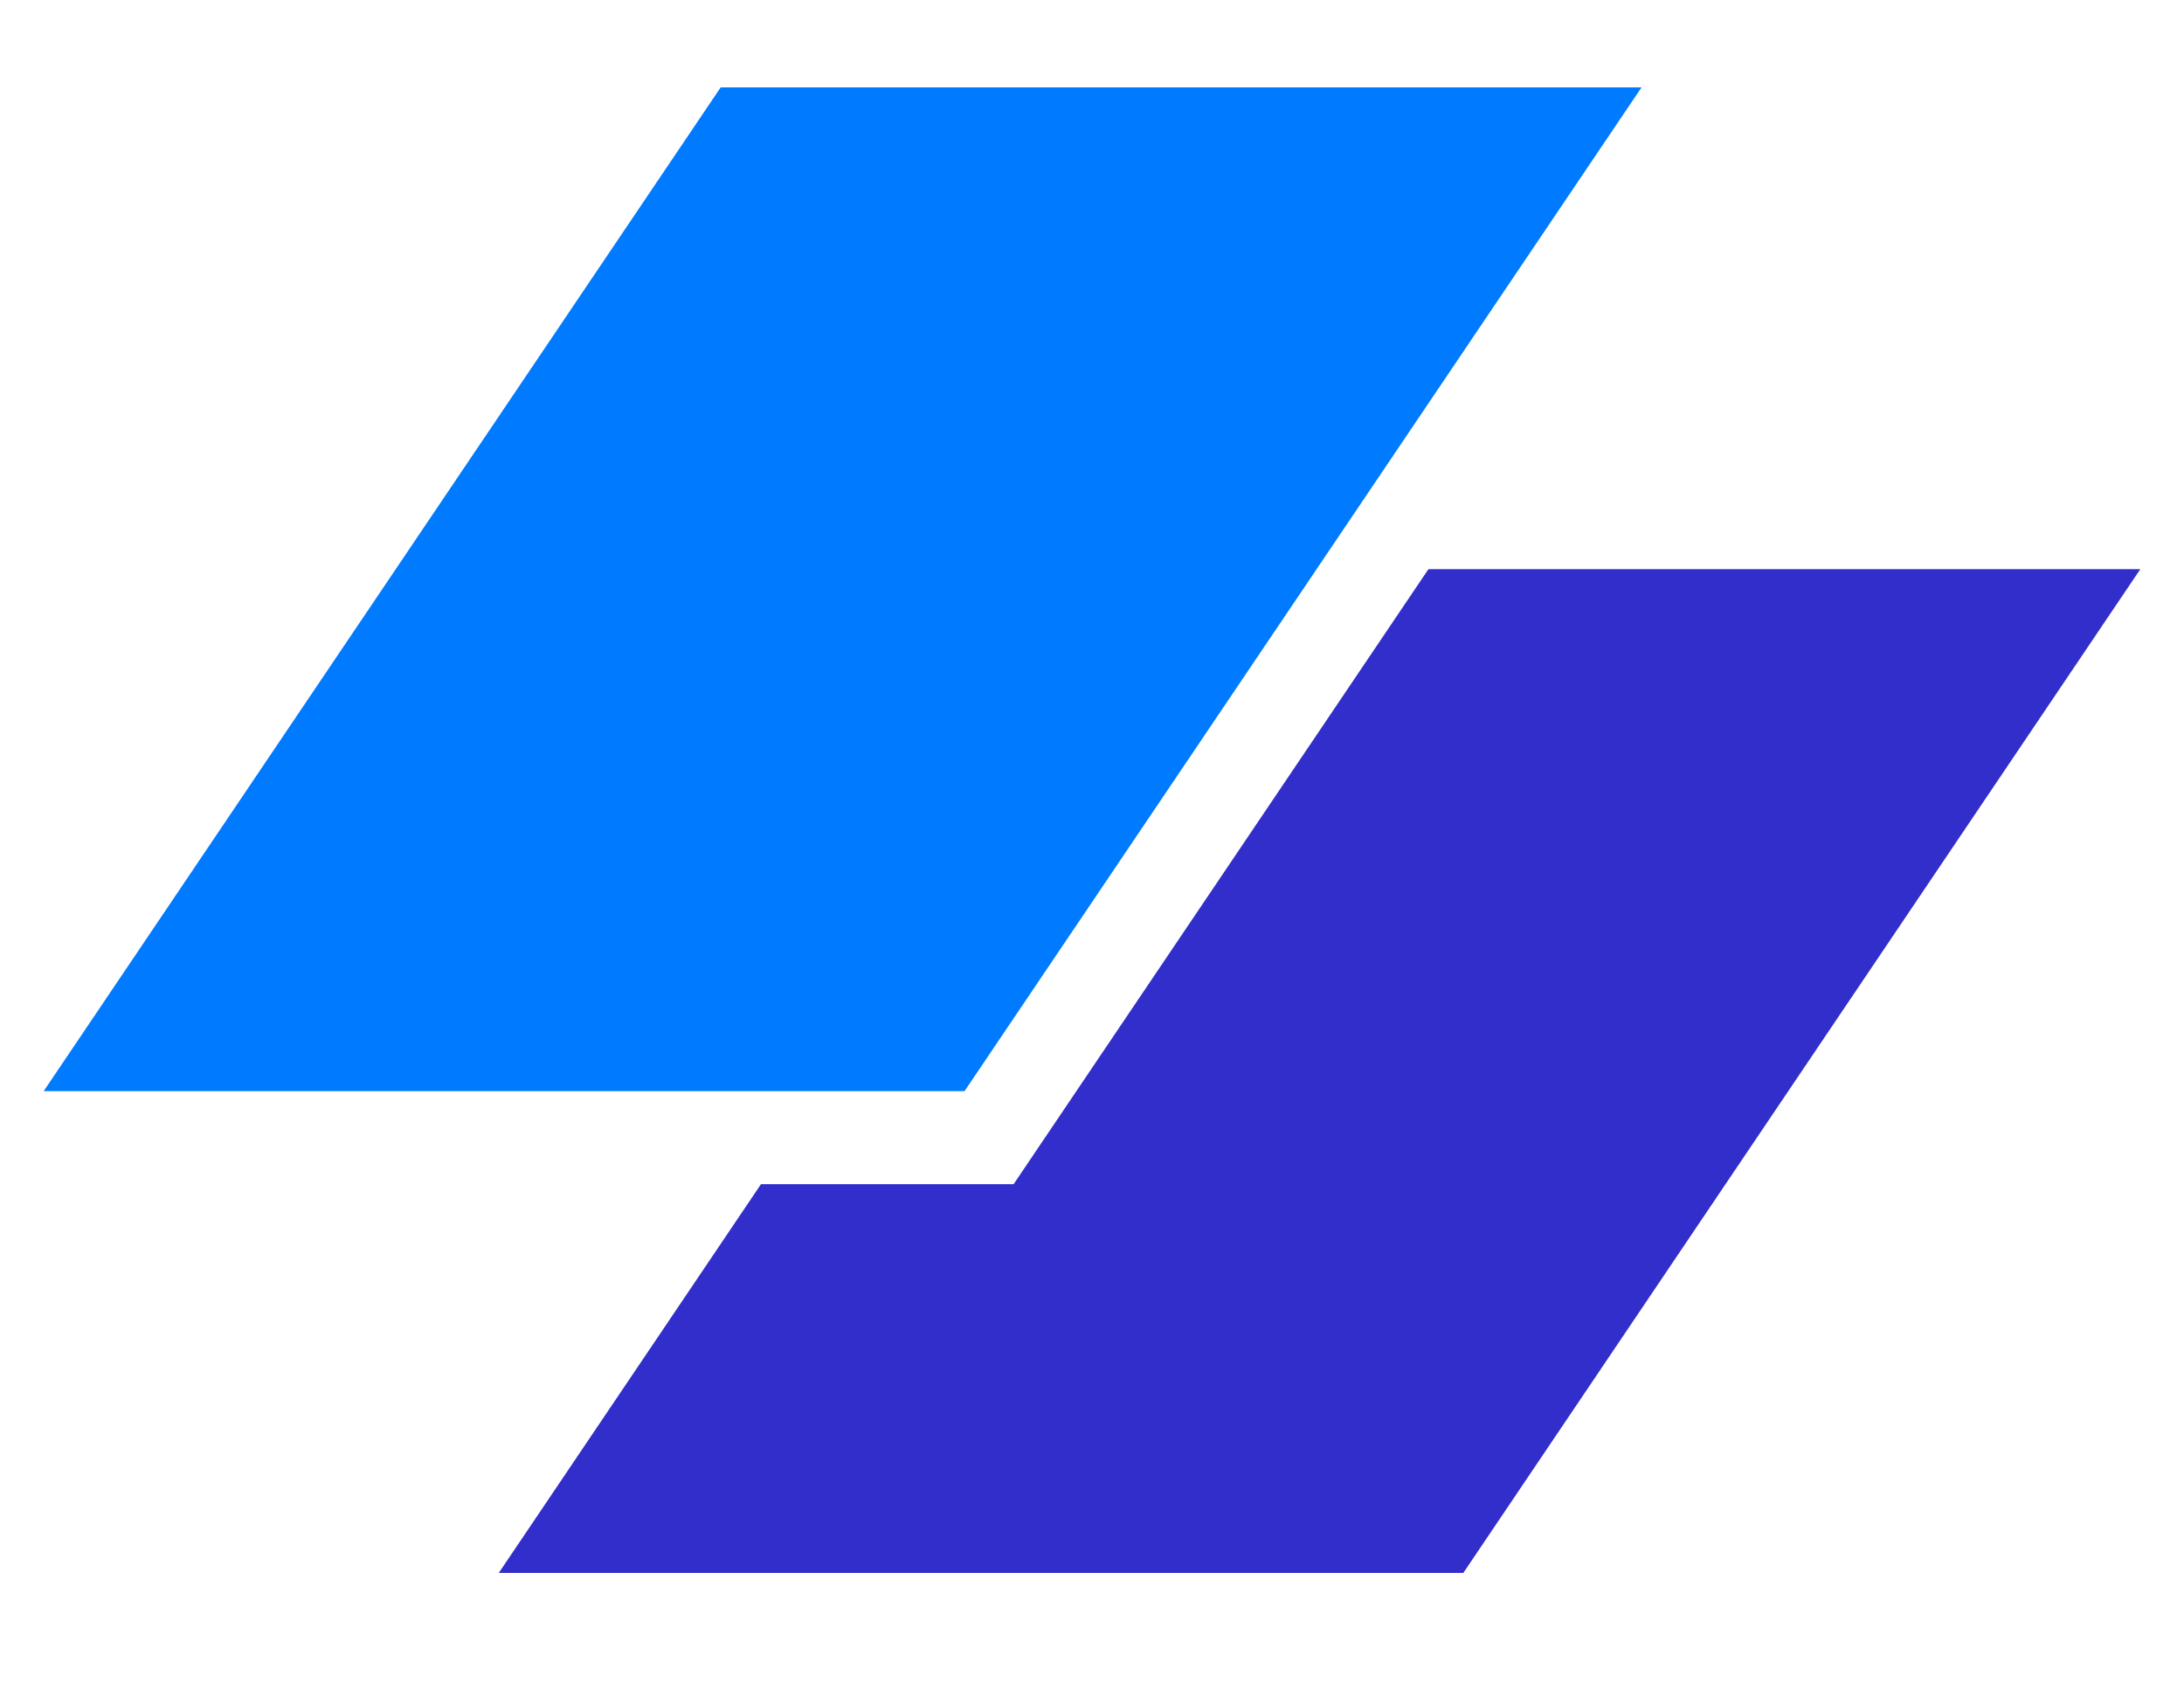
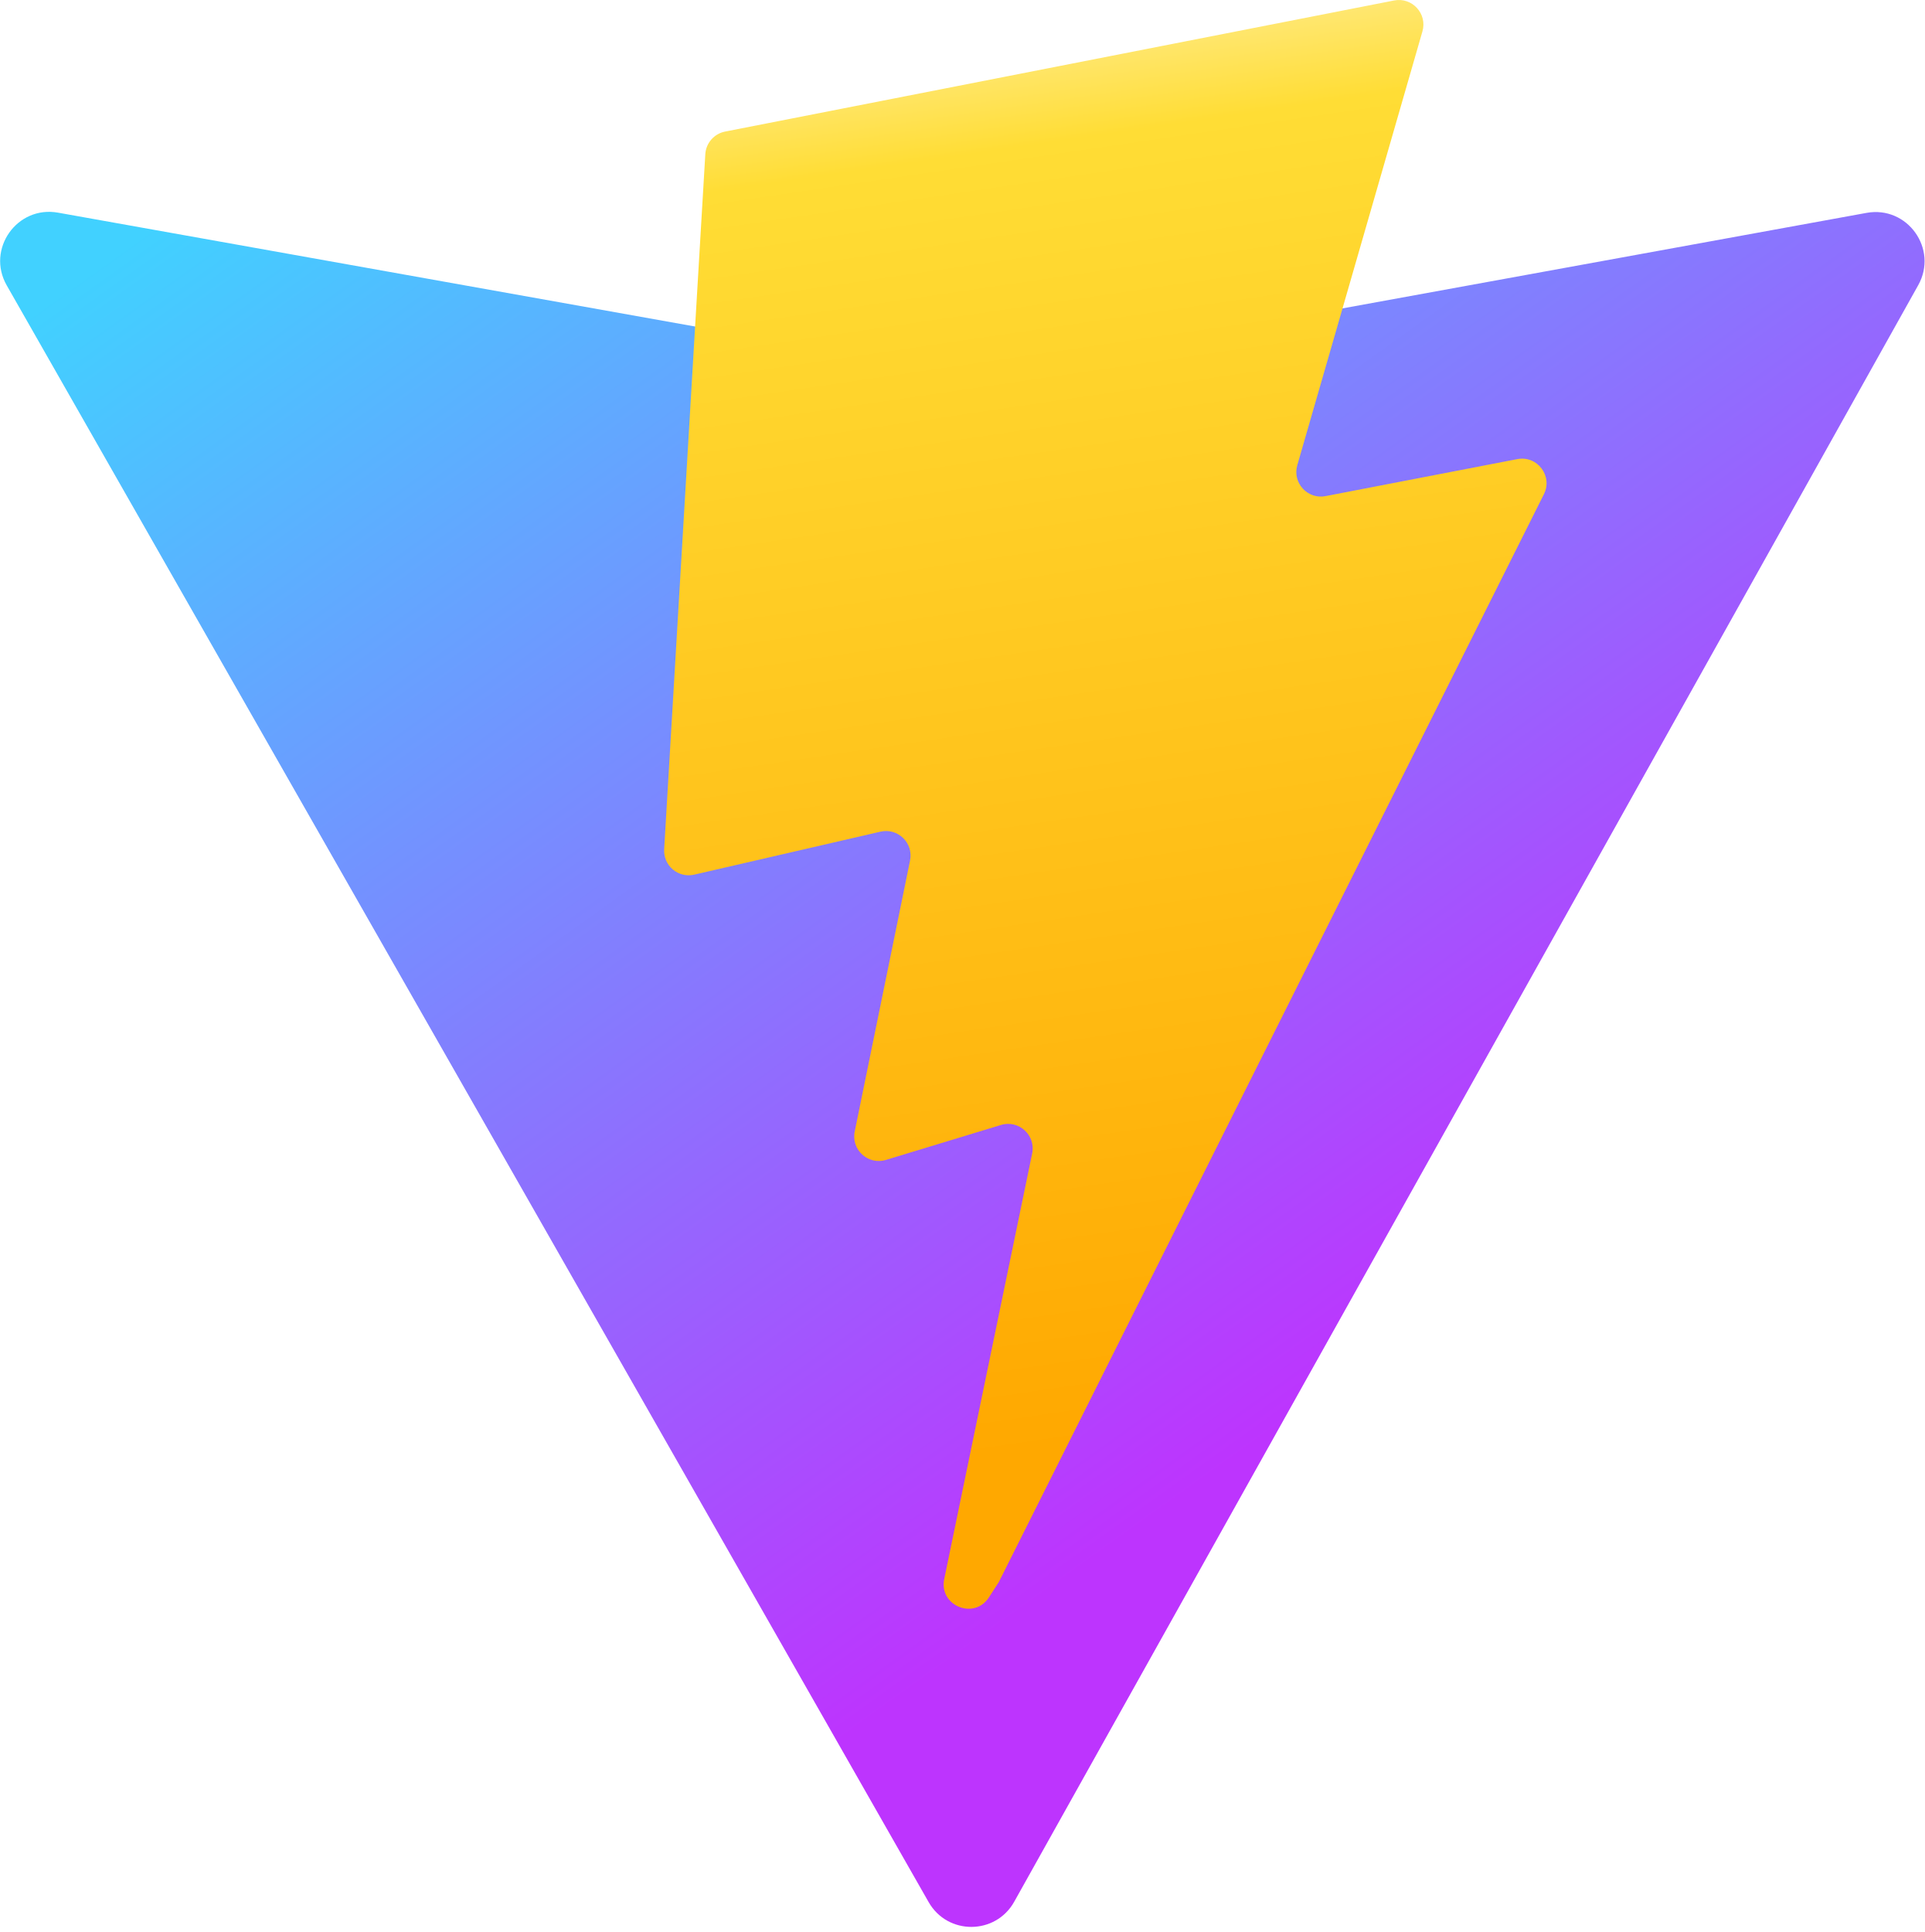
- <svg xmlns="http://www.w3.org/2000/svg" id="logo-35" width="50" height="39" viewBox="0 0 50 39" fill="none">
-   <path d="M16.499 2H37.581L22.082 24.973H1L16.499 2Z" class="ccompli1" fill="#007AFF" />
-   <path d="M17.422 27.102L11.419 36H33.501L49 13.027H32.702L23.206 27.102H17.422Z" class="ccustom" fill="#312ECB" />
+ <svg xmlns="http://www.w3.org/2000/svg" aria-hidden="true" role="img" class="iconify iconify--logos" width="31.88" height="32" preserveAspectRatio="xMidYMid meet" viewBox="0 0 256 257">
+   <defs>
+     <linearGradient id="IconifyId1813088fe1fbc01fb466" x1="-.828%" x2="57.636%" y1="7.652%" y2="78.411%">
+       <stop offset="0%" stop-color="#41D1FF" />
+       <stop offset="100%" stop-color="#BD34FE" />
+     </linearGradient>
+     <linearGradient id="IconifyId1813088fe1fbc01fb467" x1="43.376%" x2="50.316%" y1="2.242%" y2="89.03%">
+       <stop offset="0%" stop-color="#FFEA83" />
+       <stop offset="8.333%" stop-color="#FFDD35" />
+       <stop offset="100%" stop-color="#FFA800" />
+     </linearGradient>
+   </defs>
+   <path fill="url(#IconifyId1813088fe1fbc01fb466)" d="M255.153 37.938L134.897 252.976c-2.483 4.44-8.862 4.466-11.382.048L.875 37.958c-2.746-4.814 1.371-10.646 6.827-9.67l120.385 21.517a6.537 6.537 0 0 0 2.322-.004l117.867-21.483c5.438-.991 9.574 4.796 6.877 9.62Z" />
+   <path fill="url(#IconifyId1813088fe1fbc01fb467)" d="M185.432.063L96.44 17.501a3.268 3.268 0 0 0-2.634 3.014l-5.474 92.456a3.268 3.268 0 0 0 3.997 3.378l24.777-5.718c2.318-.535 4.413 1.507 3.936 3.838l-7.361 36.047c-.495 2.426 1.782 4.5 4.151 3.78l15.304-4.649c2.372-.72 4.652 1.36 4.15 3.788l-11.698 56.621c-.732 3.542 3.979 5.473 5.943 2.437l1.313-2.028l72.516-144.72c1.215-2.423-.88-5.186-3.54-4.672l-25.505 4.922c-2.396.462-4.435-1.77-3.759-4.114l16.646-57.705c.677-2.35-1.37-4.583-3.769-4.113Z" />
</svg>
